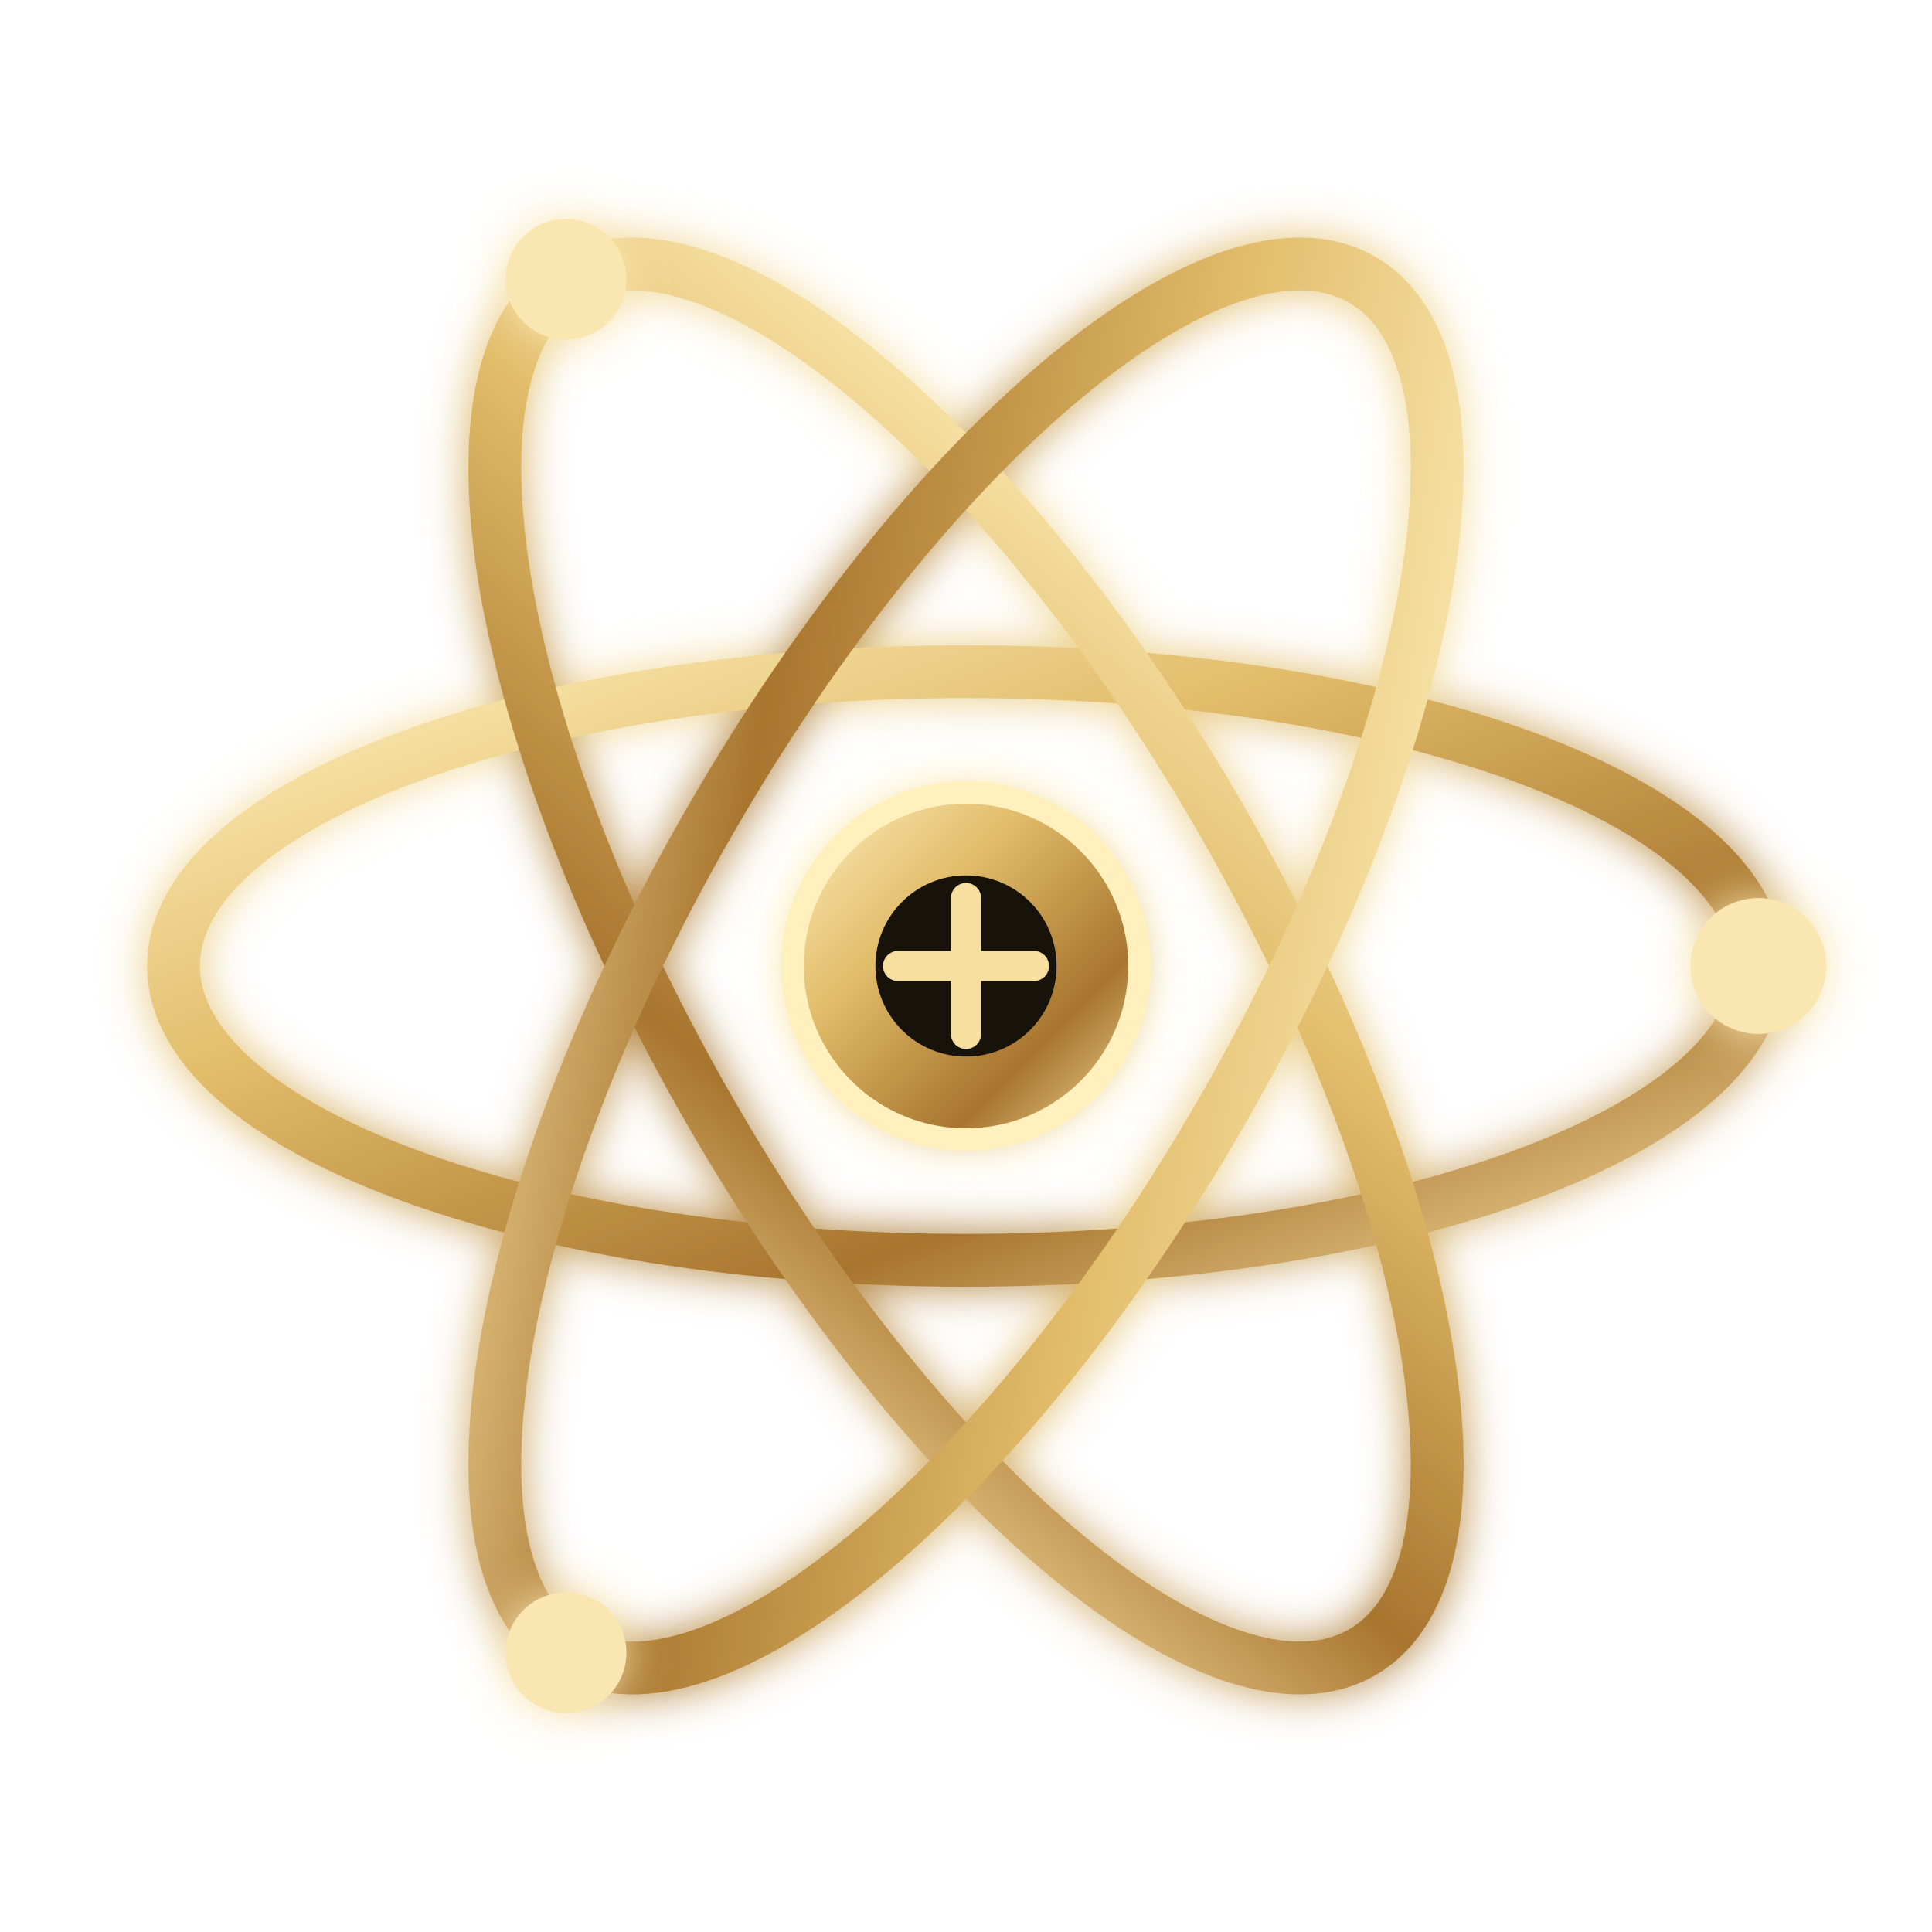
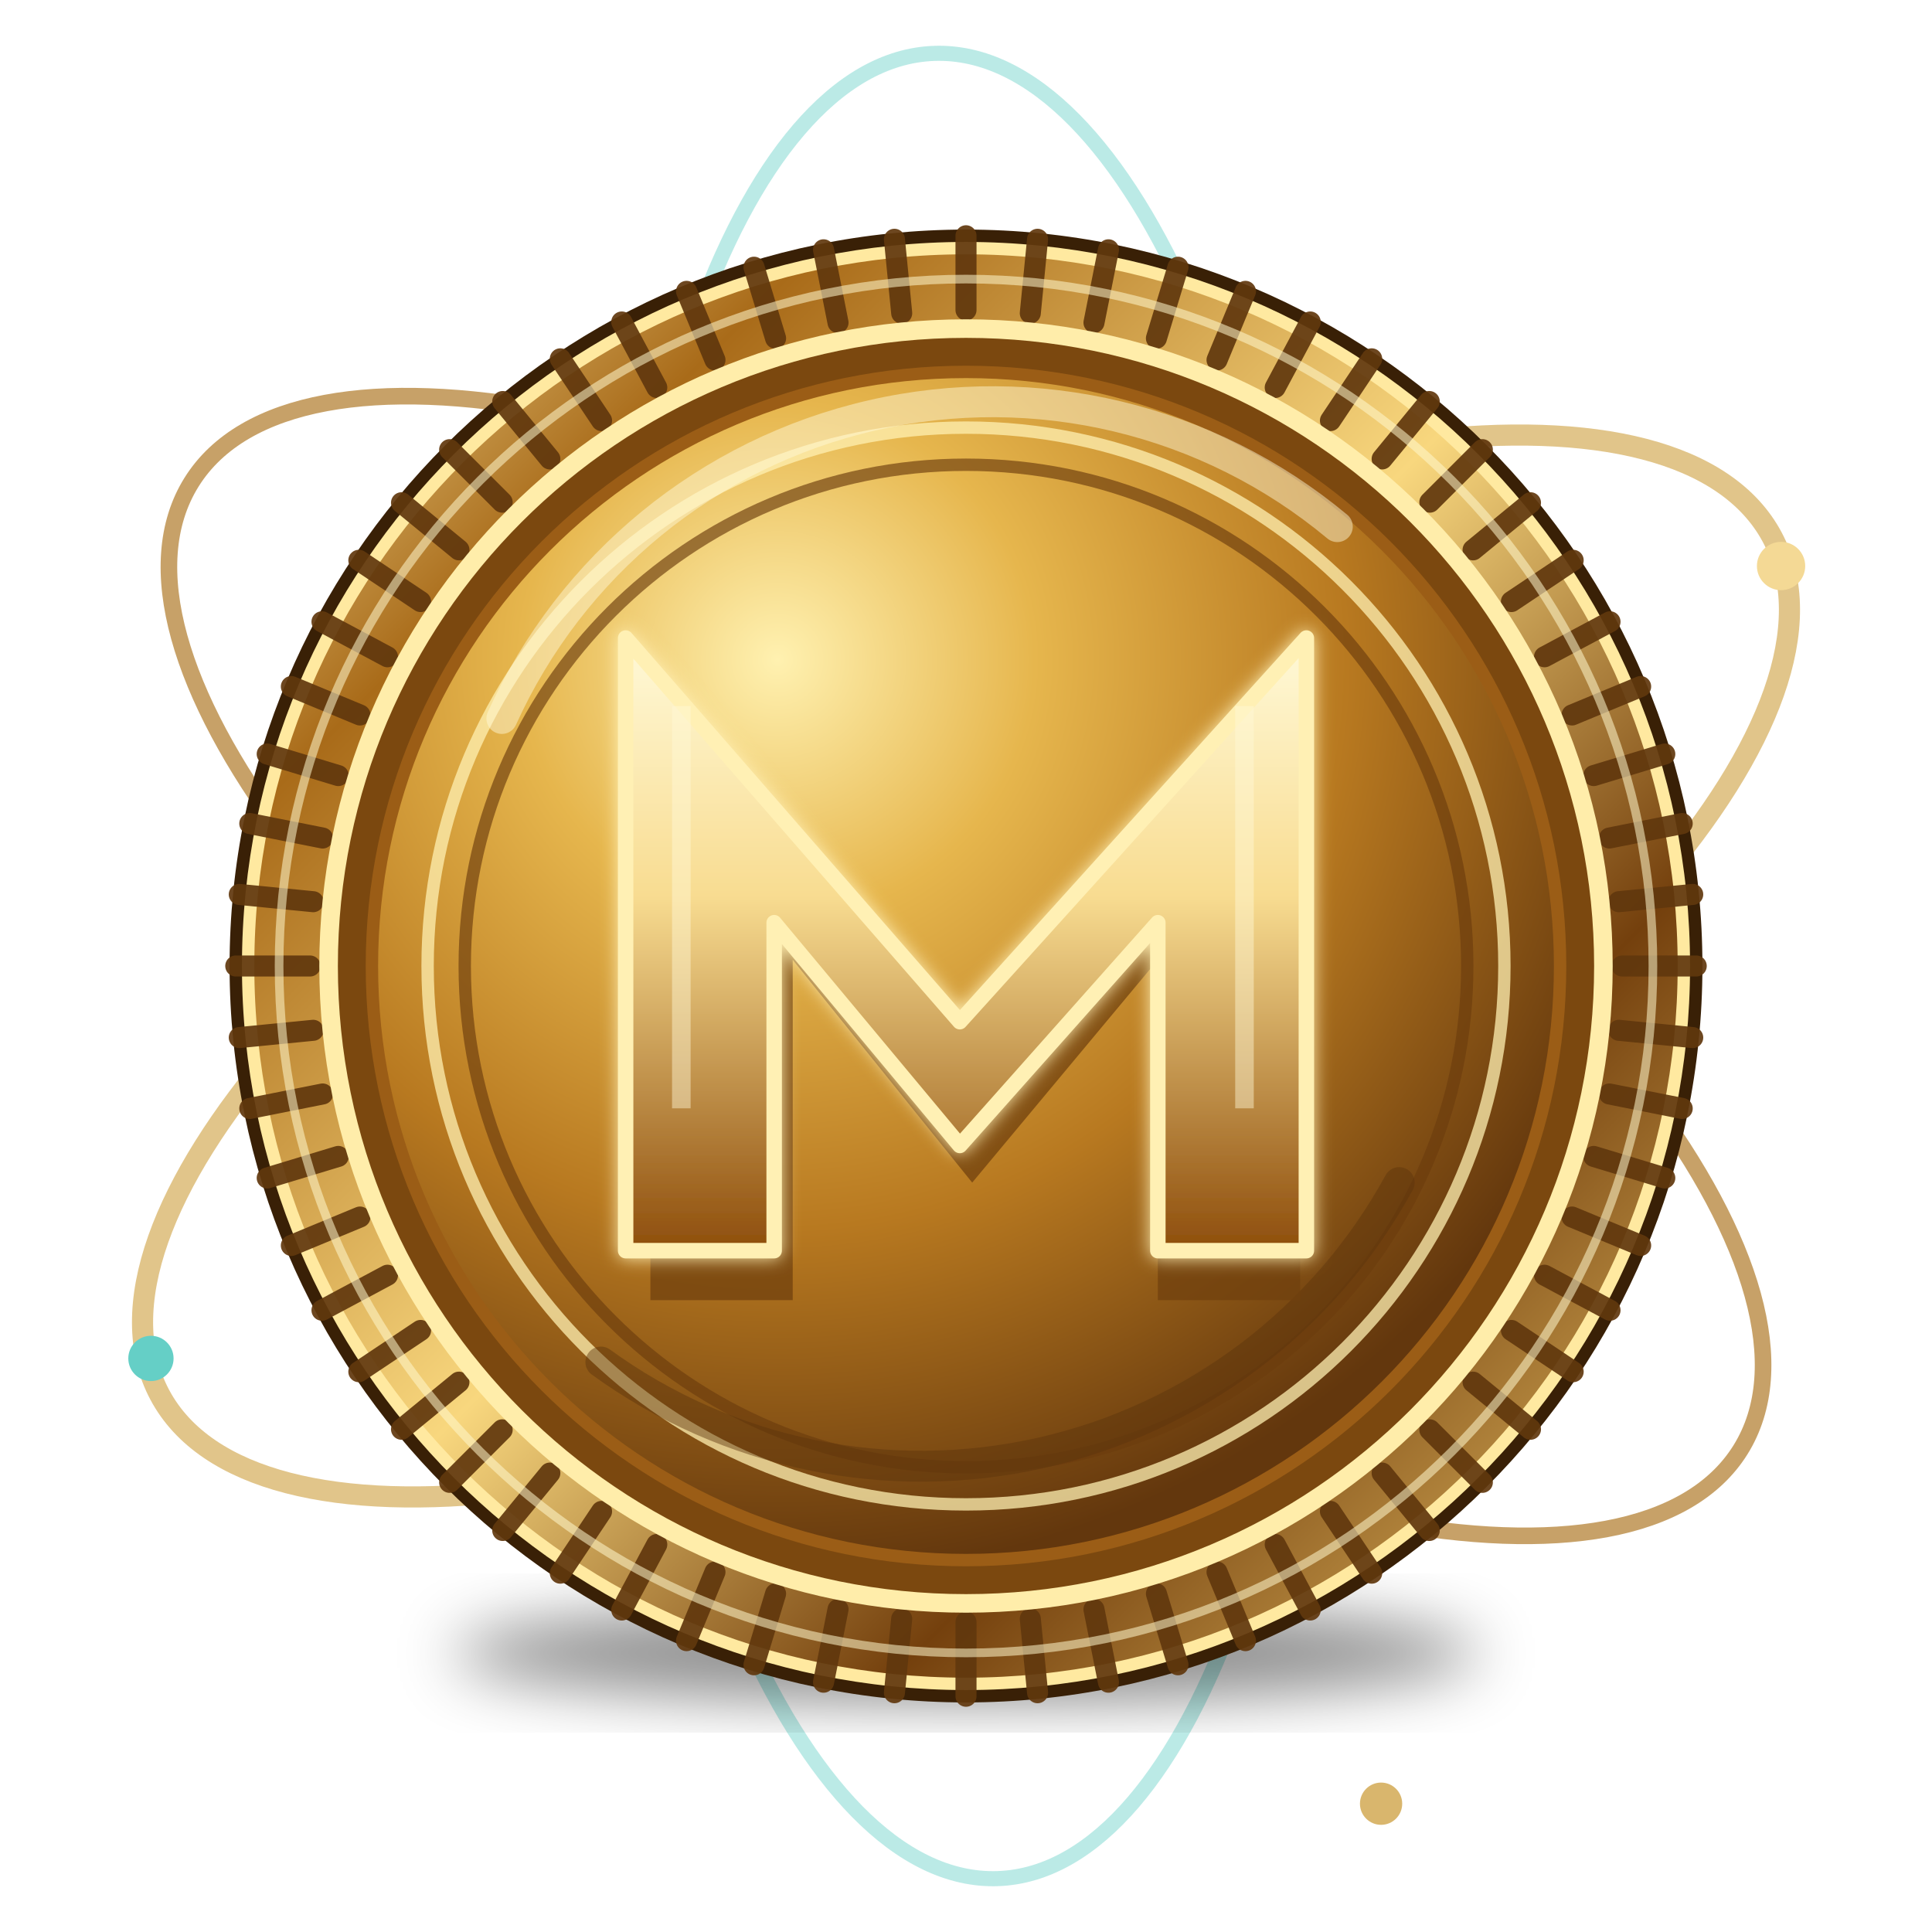
- <svg xmlns="http://www.w3.org/2000/svg" width="256" height="256" viewBox="0 0 256 256">
+ <svg xmlns="http://www.w3.org/2000/svg" viewBox="0 0 256 256">
  <defs>
-     <linearGradient id="gold" x1="0" y1="0" x2="1" y2="1">
-       <stop stop-color="#fff1bf" />
-       <stop offset=".35" stop-color="#e2bd6b" />
-       <stop offset=".72" stop-color="#a8752e" />
-       <stop offset="1" stop-color="#f6dda0" />
+     <linearGradient id="edge" x1="0" y1="0" x2="1" y2="1">
+       <stop stop-color="#fff0ad" />
+       <stop offset=".2" stop-color="#a96b19" />
+       <stop offset=".48" stop-color="#f8d77e" />
+       <stop offset=".72" stop-color="#74400d" />
+       <stop offset="1" stop-color="#f4cf70" />
    </linearGradient>
-     <filter id="glow">
-       <feGaussianBlur stdDeviation="3" result="b" />
+     <radialGradient id="face" cx="34%" cy="24%" r="78%">
+       <stop stop-color="#fff1b0" />
+       <stop offset=".28" stop-color="#e6b64d" />
+       <stop offset=".62" stop-color="#b87920" />
+       <stop offset="1" stop-color="#63370d" />
+     </radialGradient>
+     <linearGradient id="letter" x1="0" y1="0" x2="0" y2="1">
+       <stop stop-color="#fff9d8" />
+       <stop offset=".42" stop-color="#f8dc91" />
+       <stop offset="1" stop-color="#8e4e0c" />
+     </linearGradient>
+     <filter id="shadow" x="-30%" y="-30%" width="160%" height="160%">
+       <feGaussianBlur stdDeviation="5" />
+     </filter>
+     <filter id="shine">
+       <feGaussianBlur stdDeviation="1.4" result="b" />
      <feMerge>
        <feMergeNode in="b" />
        <feMergeNode in="SourceGraphic" />
      </feMerge>
    </filter>
  </defs>
-   <g fill="none" stroke="url(#gold)" stroke-width="7" filter="url(#glow)">
-     <ellipse cx="128" cy="128" rx="105" ry="39" />
-     <ellipse cx="128" cy="128" rx="105" ry="39" transform="rotate(60 128 128)" />
-     <ellipse cx="128" cy="128" rx="105" ry="39" transform="rotate(120 128 128)" />
+   <g fill="none" stroke-linecap="round" opacity=".8">
+     <ellipse cx="128" cy="128" rx="121" ry="47" transform="rotate(-28 128 128)" stroke="#d9b66d" stroke-width="2.8" />
+     <ellipse cx="128" cy="128" rx="121" ry="47" transform="rotate(32 128 128)" stroke="#b98a42" stroke-width="2.2" />
+     <ellipse cx="128" cy="128" rx="121" ry="47" transform="rotate(88 128 128)" stroke="#65cfc6" stroke-width="2" opacity=".55" />
  </g>
-   <g fill="#f9e6b1" filter="url(#glow)">
-     <circle cx="233" cy="128" r="9" />
-     <circle cx="75" cy="37" r="8" />
-     <circle cx="75" cy="219" r="8" />
-     <circle cx="128" cy="128" r="23" fill="url(#gold)" stroke="#fff0bd" stroke-width="3" />
+   <g>
+     <circle cx="236" cy="75" r="3.2" fill="#f4d995" />
+     <circle cx="20" cy="180" r="3" fill="#65cfc6" />
+     <circle cx="183" cy="239" r="2.8" fill="#d9b66d" />
  </g>
-   <circle cx="128" cy="128" r="12" fill="#17130b" />
-   <path d="M119 128h18M128 119v18" stroke="#f7dfa0" stroke-width="4" stroke-linecap="round" />
+   <g transform="translate(23.04 23.04) scale(.82)">
+     <ellipse cx="128" cy="239" rx="83" ry="8" fill="#000" opacity=".45" filter="url(#shadow)" />
+     <circle cx="128" cy="128" r="119" fill="#392006" />
+     <circle cx="128" cy="128" r="116" fill="url(#edge)" stroke="#ffe9a0" stroke-width="2" />
+     <g stroke="#61370d" stroke-width="3.4" stroke-linecap="round" opacity=".92">
+       <path d="M128 10V22" transform="rotate(0 128 128)" />
+       <path d="M128 10V22" transform="rotate(5.625 128 128)" />
+       <path d="M128 10V22" transform="rotate(11.25 128 128)" />
+       <path d="M128 10V22" transform="rotate(16.875 128 128)" />
+       <path d="M128 10V22" transform="rotate(22.5 128 128)" />
+       <path d="M128 10V22" transform="rotate(28.125 128 128)" />
+       <path d="M128 10V22" transform="rotate(33.75 128 128)" />
+       <path d="M128 10V22" transform="rotate(39.375 128 128)" />
+       <path d="M128 10V22" transform="rotate(45 128 128)" />
+       <path d="M128 10V22" transform="rotate(50.625 128 128)" />
+       <path d="M128 10V22" transform="rotate(56.25 128 128)" />
+       <path d="M128 10V22" transform="rotate(61.875 128 128)" />
+       <path d="M128 10V22" transform="rotate(67.5 128 128)" />
+       <path d="M128 10V22" transform="rotate(73.125 128 128)" />
+       <path d="M128 10V22" transform="rotate(78.75 128 128)" />
+       <path d="M128 10V22" transform="rotate(84.375 128 128)" />
+       <path d="M128 10V22" transform="rotate(90 128 128)" />
+       <path d="M128 10V22" transform="rotate(95.625 128 128)" />
+       <path d="M128 10V22" transform="rotate(101.25 128 128)" />
+       <path d="M128 10V22" transform="rotate(106.875 128 128)" />
+       <path d="M128 10V22" transform="rotate(112.5 128 128)" />
+       <path d="M128 10V22" transform="rotate(118.125 128 128)" />
+       <path d="M128 10V22" transform="rotate(123.75 128 128)" />
+       <path d="M128 10V22" transform="rotate(129.375 128 128)" />
+       <path d="M128 10V22" transform="rotate(135 128 128)" />
+       <path d="M128 10V22" transform="rotate(140.625 128 128)" />
+       <path d="M128 10V22" transform="rotate(146.25 128 128)" />
+       <path d="M128 10V22" transform="rotate(151.875 128 128)" />
+       <path d="M128 10V22" transform="rotate(157.5 128 128)" />
+       <path d="M128 10V22" transform="rotate(163.125 128 128)" />
+       <path d="M128 10V22" transform="rotate(168.75 128 128)" />
+       <path d="M128 10V22" transform="rotate(174.375 128 128)" />
+       <path d="M128 10V22" transform="rotate(180 128 128)" />
+       <path d="M128 10V22" transform="rotate(185.625 128 128)" />
+       <path d="M128 10V22" transform="rotate(191.25 128 128)" />
+       <path d="M128 10V22" transform="rotate(196.875 128 128)" />
+       <path d="M128 10V22" transform="rotate(202.5 128 128)" />
+       <path d="M128 10V22" transform="rotate(208.125 128 128)" />
+       <path d="M128 10V22" transform="rotate(213.75 128 128)" />
+       <path d="M128 10V22" transform="rotate(219.375 128 128)" />
+       <path d="M128 10V22" transform="rotate(225 128 128)" />
+       <path d="M128 10V22" transform="rotate(230.625 128 128)" />
+       <path d="M128 10V22" transform="rotate(236.25 128 128)" />
+       <path d="M128 10V22" transform="rotate(241.875 128 128)" />
+       <path d="M128 10V22" transform="rotate(247.5 128 128)" />
+       <path d="M128 10V22" transform="rotate(253.125 128 128)" />
+       <path d="M128 10V22" transform="rotate(258.75 128 128)" />
+       <path d="M128 10V22" transform="rotate(264.375 128 128)" />
+       <path d="M128 10V22" transform="rotate(270 128 128)" />
+       <path d="M128 10V22" transform="rotate(275.625 128 128)" />
+       <path d="M128 10V22" transform="rotate(281.25 128 128)" />
+       <path d="M128 10V22" transform="rotate(286.875 128 128)" />
+       <path d="M128 10V22" transform="rotate(292.5 128 128)" />
+       <path d="M128 10V22" transform="rotate(298.125 128 128)" />
+       <path d="M128 10V22" transform="rotate(303.75 128 128)" />
+       <path d="M128 10V22" transform="rotate(309.375 128 128)" />
+       <path d="M128 10V22" transform="rotate(315 128 128)" />
+       <path d="M128 10V22" transform="rotate(320.625 128 128)" />
+       <path d="M128 10V22" transform="rotate(326.25 128 128)" />
+       <path d="M128 10V22" transform="rotate(331.875 128 128)" />
+       <path d="M128 10V22" transform="rotate(337.5 128 128)" />
+       <path d="M128 10V22" transform="rotate(343.125 128 128)" />
+       <path d="M128 10V22" transform="rotate(348.75 128 128)" />
+       <path d="M128 10V22" transform="rotate(354.375 128 128)" />
+     </g>
+     <circle cx="128" cy="128" r="103" fill="#7b480f" stroke="#ffedaa" stroke-width="3" />
+     <circle cx="128" cy="128" r="96" fill="url(#face)" stroke="#9b5d16" stroke-width="2" />
+     <circle cx="128" cy="128" r="87" fill="none" stroke="#fff0b1" stroke-width="2" opacity=".75" />
+     <circle cx="128" cy="128" r="81" fill="none" stroke="#6c3c0d" stroke-width="2" opacity=".65" />
+     <path d="M53 88A87 87 0 0 1 188 57" fill="none" stroke="#fff8d7" stroke-width="5" stroke-linecap="round" opacity=".48" />
+     <path d="M69 192A88 88 0 0 0 198 163" fill="none" stroke="#5c330b" stroke-width="5" stroke-linecap="round" opacity=".45" />
+     <path d="M75 178V77L127 139L180 77V178H157V123L127 159L98 123V178Z" fill="#70400d" opacity=".75" transform="translate(2 4)" />
+     <path d="M73 174V75L127 137L183 75V174H159V121L127 157L97 121V174Z" fill="url(#letter)" stroke="#fff0b4" stroke-width="2.5" stroke-linejoin="round" filter="url(#shine)" />
+     <path d="M82 86V151M173 86V151" stroke="#fff8d7" stroke-width="3" opacity=".45" />
+     <circle cx="128" cy="128" r="111" fill="none" stroke="#fff7cc" stroke-width="1.4" opacity=".55" />
+   </g>
</svg>
